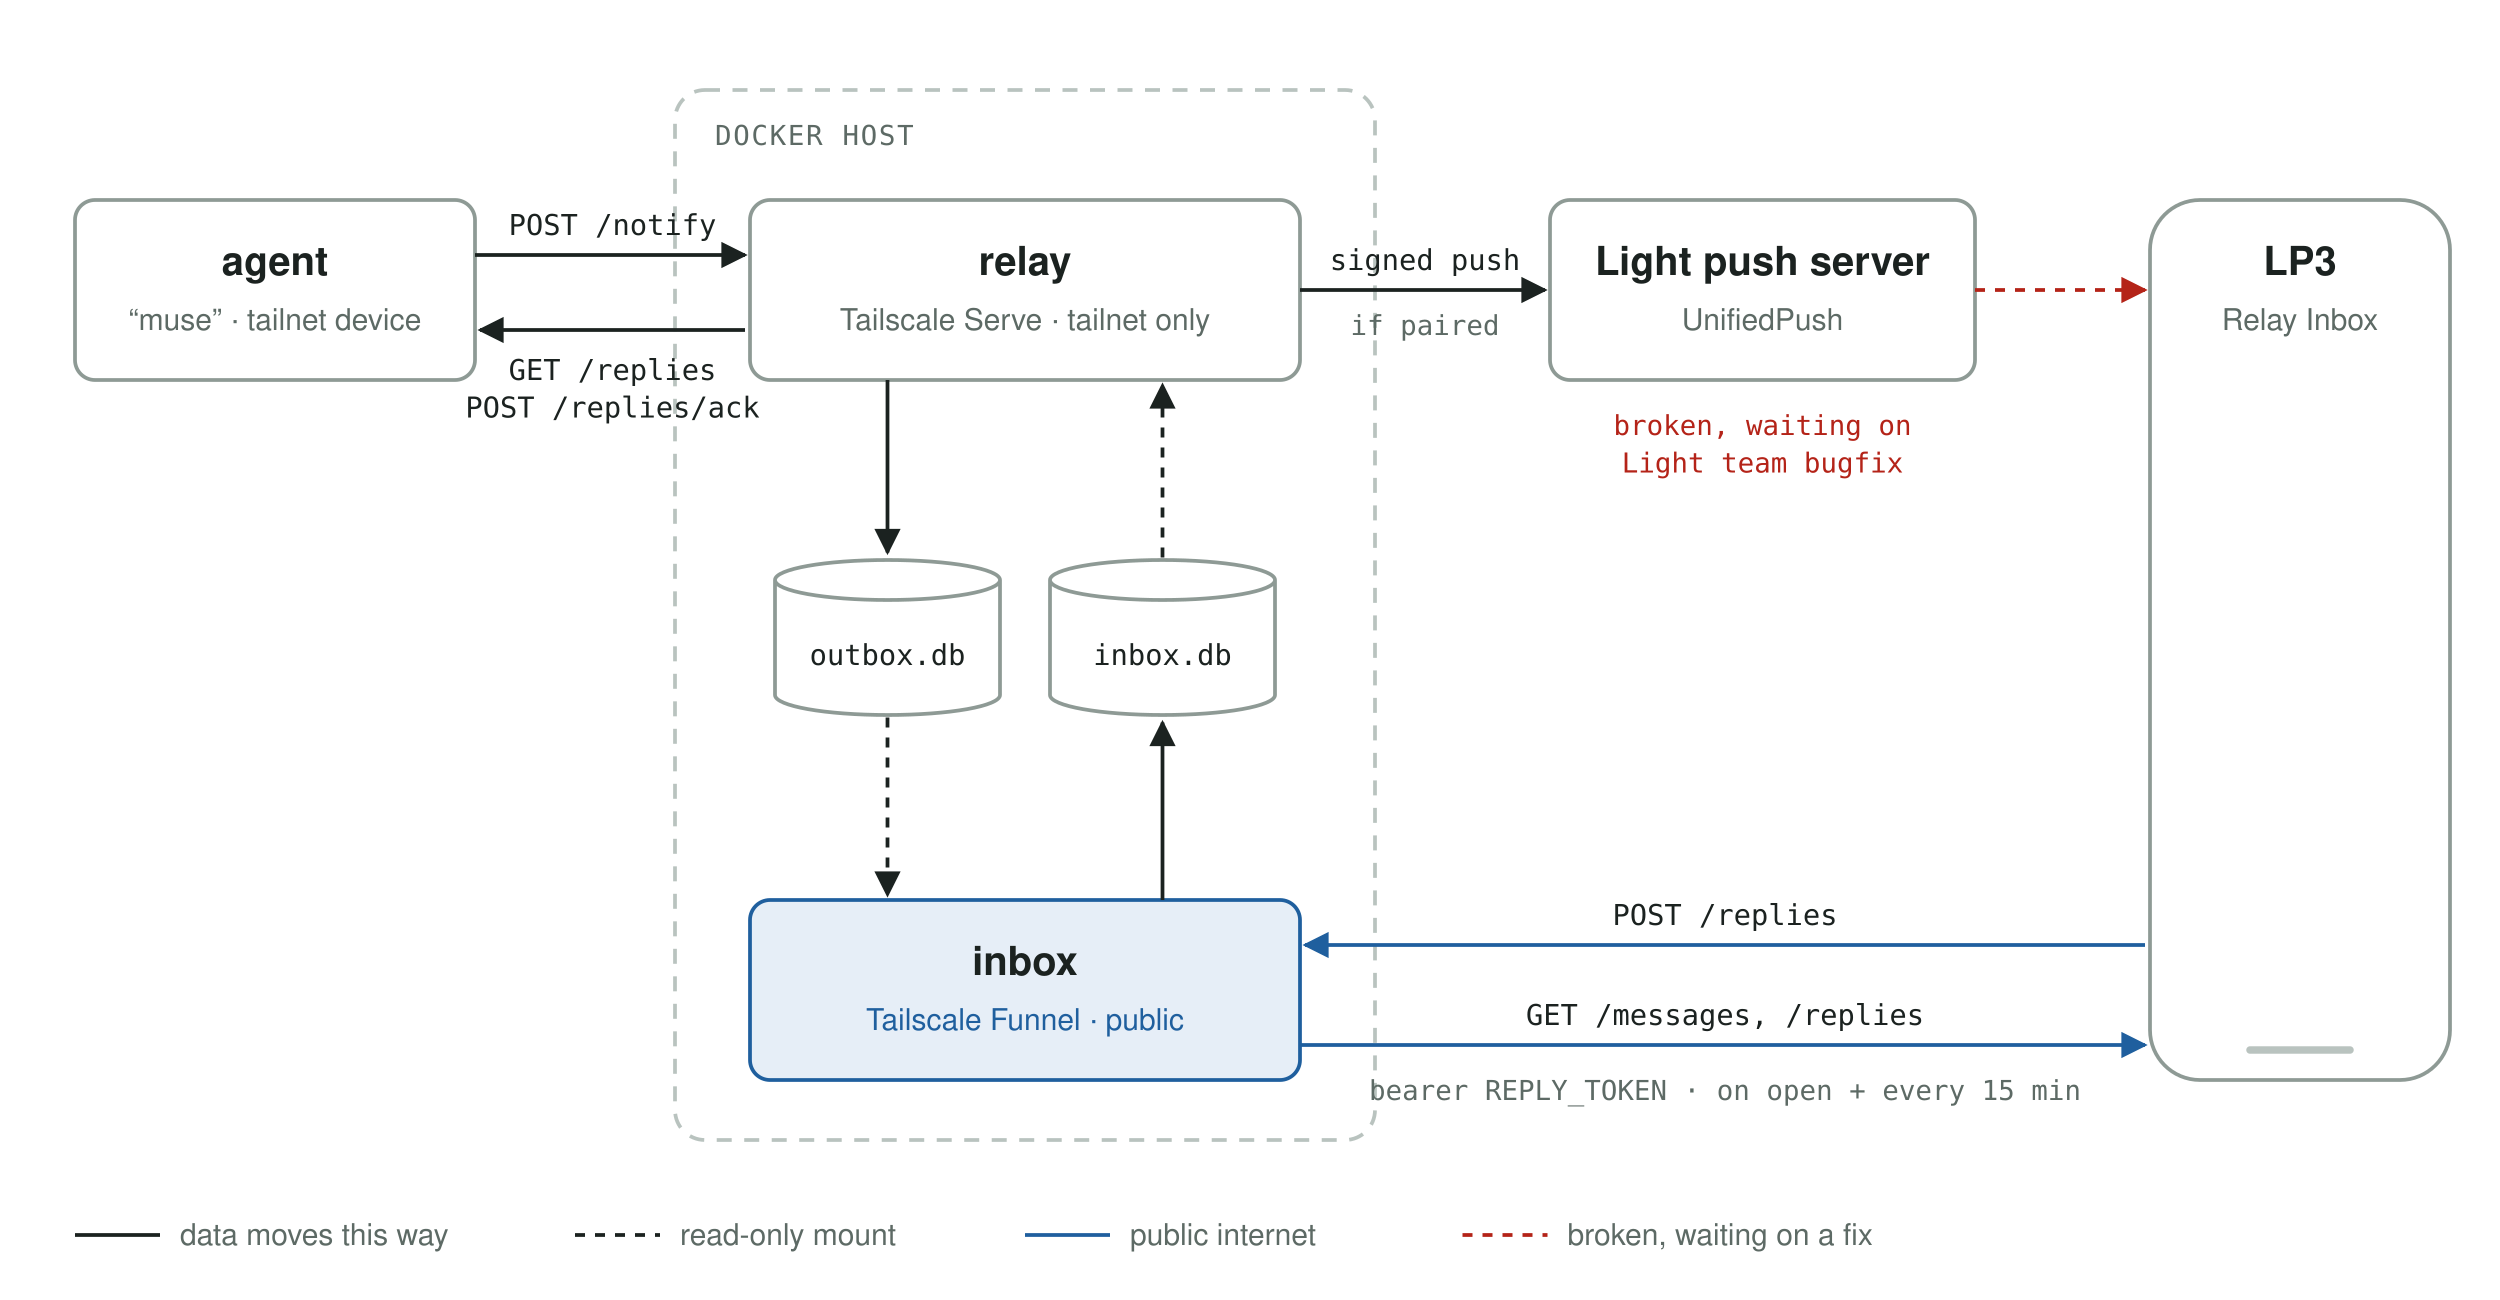
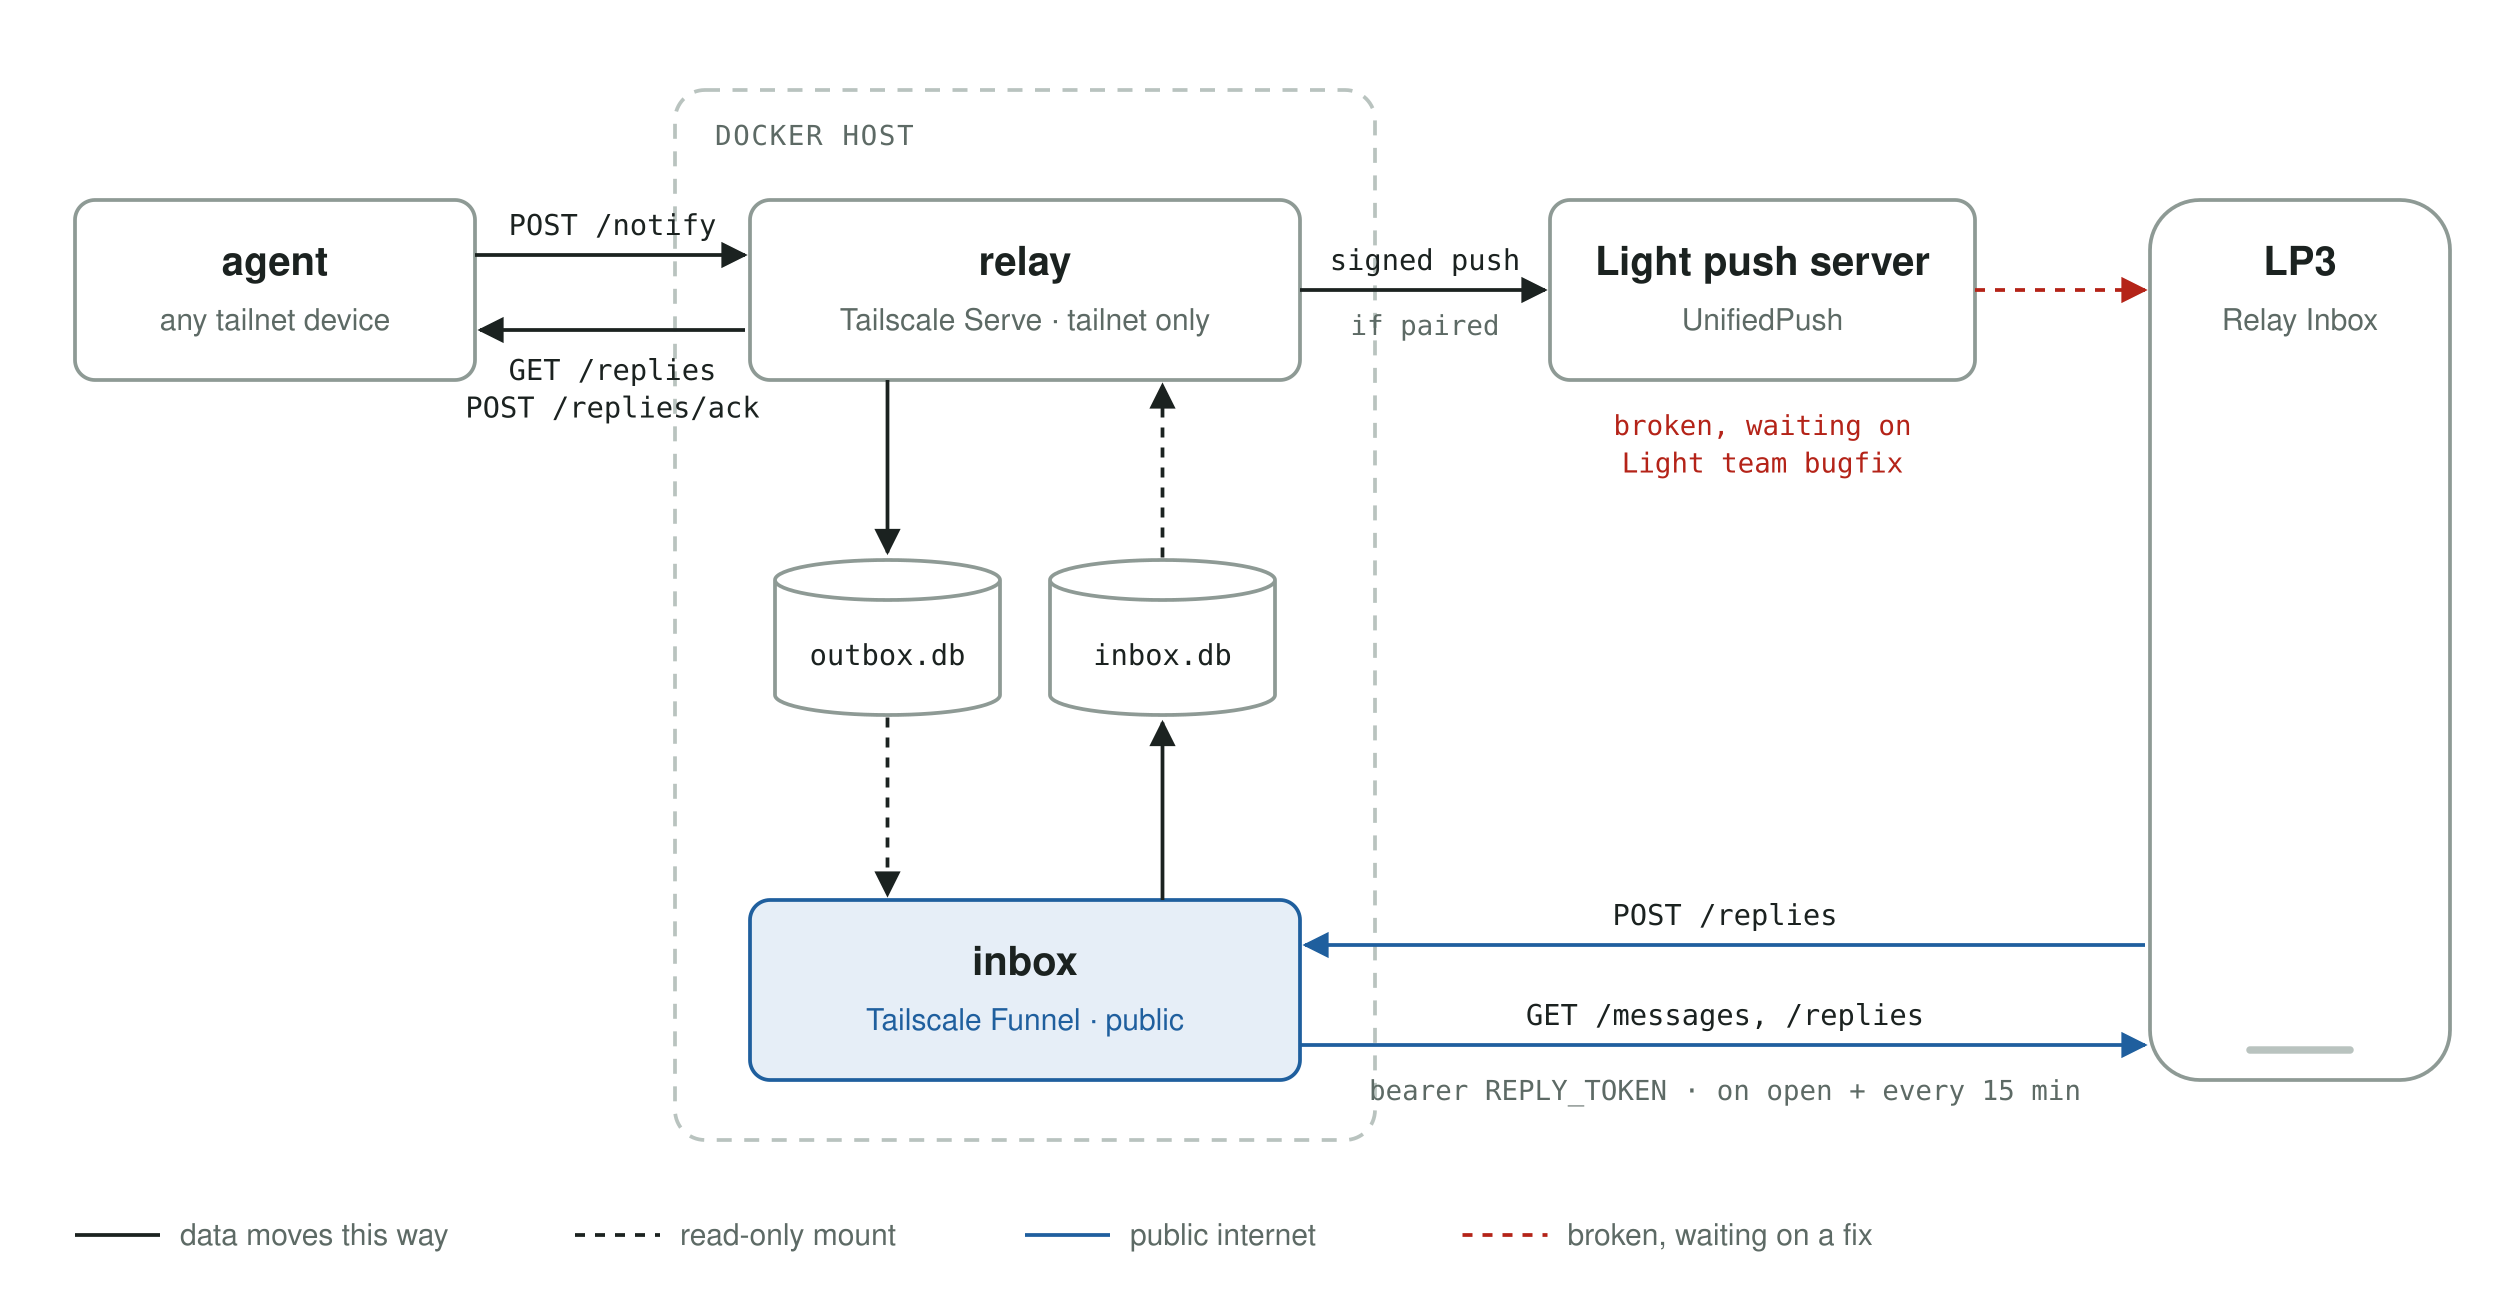
<svg xmlns="http://www.w3.org/2000/svg" viewBox="0 0 1000 520" role="img" aria-label="The agent posts to the relay over the tailnet. The relay writes the outbox and tries a signed push through Light's push server, which is broken until the Light team fixes delivery. The public inbox reads the outbox through a read-only mount and serves it to the phone; the phone posts replies to the inbox, which writes inbox.db, and the relay reads that back for the agent.">
  <style>
    text { font-family: -apple-system, BlinkMacSystemFont, "Segoe UI", Helvetica, Arial, sans-serif; }
    .call, .note, .tag { font-family: ui-monospace, SFMono-Regular, Menlo, Consolas, monospace; }
    .name { font-size: 16px; font-weight: 600; }
    .sub { font-size: 12px; }
    .call { font-size: 11.5px; }
    .note { font-size: 11px; }
    .tag { font-size: 11px; letter-spacing: 0.06em; }
    .key { font-size: 12px; }
    .box, .box-public, .db, .zone, .flow, .flow-ro, .flow-public, .flow-broken { stroke-width: 1.5; }
    .zone, .flow, .flow-ro, .flow-public, .flow-broken { fill: none; }
    .zone { stroke-dasharray: 6 5; }
    .flow-ro, .flow-broken { stroke-dasharray: 4 4; }
    .homebar { stroke-width: 3; stroke-linecap: round; }
    .bg { fill: #ffffff; }
    .box { fill: #ffffff; stroke: #8e9a95; }
    .box-public { fill: #e6eef7; stroke: #1f5f9e; }
    .zone { stroke: #b9c3bf; }
    .db { fill: #ffffff; stroke: #8e9a95; }
    .name, .call { fill: #1b2220; }
    .sub, .note, .tag, .key { fill: #5d6a65; }
    .public { fill: #1f5f9e; }
    .broken { fill: #b42318; }
    .flow, .flow-ro { stroke: #1b2220; }
    .flow-public { stroke: #1f5f9e; }
    .flow-broken { stroke: #b42318; }
    .homebar { stroke: #b9c3bf; }
    .head-ink { fill: #1b2220; }
    .head-public { fill: #1f5f9e; }
    .head-broken { fill: #b42318; }
    @media (prefers-color-scheme: dark) {
    .bg { fill: #0d1117; }
    .box { fill: #161b22; stroke: #7d8a85; }
    .box-public { fill: #1a2734; stroke: #82b4e6; }
    .zone { stroke: #3a4440; }
    .db { fill: #161b22; stroke: #7d8a85; }
    .name, .call { fill: #e3e9e6; }
    .sub, .note, .tag, .key { fill: #94a29c; }
    .public { fill: #82b4e6; }
    .broken { fill: #f07a6c; }
    .flow, .flow-ro { stroke: #e3e9e6; }
    .flow-public { stroke: #82b4e6; }
    .flow-broken { stroke: #f07a6c; }
    .homebar { stroke: #3a4440; }
    .head-ink { fill: #e3e9e6; }
    .head-public { fill: #82b4e6; }
    .head-broken { fill: #f07a6c; }
    }
  </style>
  <defs>
    <marker id="a-ink" viewBox="0 0 10 10" refX="9" refY="5" markerWidth="7" markerHeight="7" orient="auto-start-reverse">
      <path d="M0,0 L10,5 L0,10 z" class="head-ink" />
    </marker>
    <marker id="a-public" viewBox="0 0 10 10" refX="9" refY="5" markerWidth="7" markerHeight="7" orient="auto-start-reverse">
      <path d="M0,0 L10,5 L0,10 z" class="head-public" />
    </marker>
    <marker id="a-broken" viewBox="0 0 10 10" refX="9" refY="5" markerWidth="7" markerHeight="7" orient="auto-start-reverse">
      <path d="M0,0 L10,5 L0,10 z" class="head-broken" />
    </marker>
  </defs>
  <rect class="bg" width="1000" height="520" />
  <rect class="zone" x="270" y="36" width="280" height="420" rx="12" />
  <text class="tag" x="286" y="58">DOCKER HOST</text>
  <rect class="box" x="30" y="80" width="160" height="72" rx="8" />
  <text class="name" x="110" y="110" text-anchor="middle">agent</text>
-   <text class="sub" x="110" y="132" text-anchor="middle">“muse” · tailnet device</text>
+   <text class="sub" x="110" y="132" text-anchor="middle">any tailnet device</text>
  <rect class="box" x="300" y="80" width="220" height="72" rx="8" />
  <text class="name" x="410" y="110" text-anchor="middle">relay</text>
  <text class="sub" x="410" y="132" text-anchor="middle">Tailscale Serve · tailnet only</text>
  <line class="flow" x1="190" y1="102" x2="298" y2="102" marker-end="url(#a-ink)" />
  <text class="call" x="245" y="94" text-anchor="middle">POST /notify</text>
  <line class="flow" x1="298" y1="132" x2="192" y2="132" marker-end="url(#a-ink)" />
  <text class="call" x="245" y="152" text-anchor="middle">GET /replies</text>
  <text class="call" x="245" y="167" text-anchor="middle">POST /replies/ack</text>
  <path class="db" d="M310,232 v46 a45,8 0 0,0 90,0 v-46 a45,8 0 0,0 -90,0 a45,8 0 0,0 90,0" />
  <text class="call" x="355" y="266" text-anchor="middle">outbox.db</text>
  <path class="db" d="M420,232 v46 a45,8 0 0,0 90,0 v-46 a45,8 0 0,0 -90,0 a45,8 0 0,0 90,0" />
  <text class="call" x="465" y="266" text-anchor="middle">inbox.db</text>
  <line class="flow" x1="355" y1="152" x2="355" y2="221" marker-end="url(#a-ink)" />
  <line class="flow-ro" x1="465" y1="223" x2="465" y2="154" marker-end="url(#a-ink)" />
  <rect class="box-public" x="300" y="360" width="220" height="72" rx="8" />
  <text class="name" x="410" y="390" text-anchor="middle">inbox</text>
  <text class="sub public" x="410" y="412" text-anchor="middle">Tailscale Funnel · public</text>
  <line class="flow" x1="465" y1="360" x2="465" y2="289" marker-end="url(#a-ink)" />
  <line class="flow-ro" x1="355" y1="287" x2="355" y2="358" marker-end="url(#a-ink)" />
  <rect class="box" x="620" y="80" width="170" height="72" rx="8" />
  <text class="name" x="705" y="110" text-anchor="middle">Light push server</text>
  <text class="sub" x="705" y="132" text-anchor="middle">UnifiedPush</text>
  <line class="flow" x1="520" y1="116" x2="618" y2="116" marker-end="url(#a-ink)" />
  <text class="call" x="570" y="108" text-anchor="middle">signed push</text>
  <text class="note" x="570" y="134" text-anchor="middle">if paired</text>
  <rect class="box" x="860" y="80" width="120" height="352" rx="20" />
  <text class="name" x="920" y="110" text-anchor="middle">LP3</text>
  <text class="sub" x="920" y="132" text-anchor="middle">Relay Inbox</text>
  <line x1="900" y1="420" x2="940" y2="420" class="homebar" />
  <line class="flow-broken" x1="790" y1="116" x2="858" y2="116" marker-end="url(#a-broken)" />
  <text class="note broken" x="705" y="174" text-anchor="middle">broken, waiting on</text>
  <text class="note broken" x="705" y="189" text-anchor="middle">Light team bugfix</text>
  <line class="flow-public" x1="858" y1="378" x2="522" y2="378" marker-end="url(#a-public)" />
  <text class="call" x="690" y="370" text-anchor="middle">POST /replies</text>
  <line class="flow-public" x1="520" y1="418" x2="858" y2="418" marker-end="url(#a-public)" />
  <text class="call" x="690" y="410" text-anchor="middle">GET /messages, /replies</text>
  <text class="note" x="690" y="440" text-anchor="middle">bearer REPLY_TOKEN · on open + every 15 min</text>
  <line class="flow" x1="30" y1="494" x2="64" y2="494" />
  <text class="key" x="72" y="498">data moves this way</text>
  <line class="flow-ro" x1="230" y1="494" x2="264" y2="494" />
  <text class="key" x="272" y="498">read-only mount</text>
  <line class="flow-public" x1="410" y1="494" x2="444" y2="494" />
  <text class="key" x="452" y="498">public internet</text>
  <line class="flow-broken" x1="585" y1="494" x2="619" y2="494" />
  <text class="key" x="627" y="498">broken, waiting on a fix</text>
</svg>
